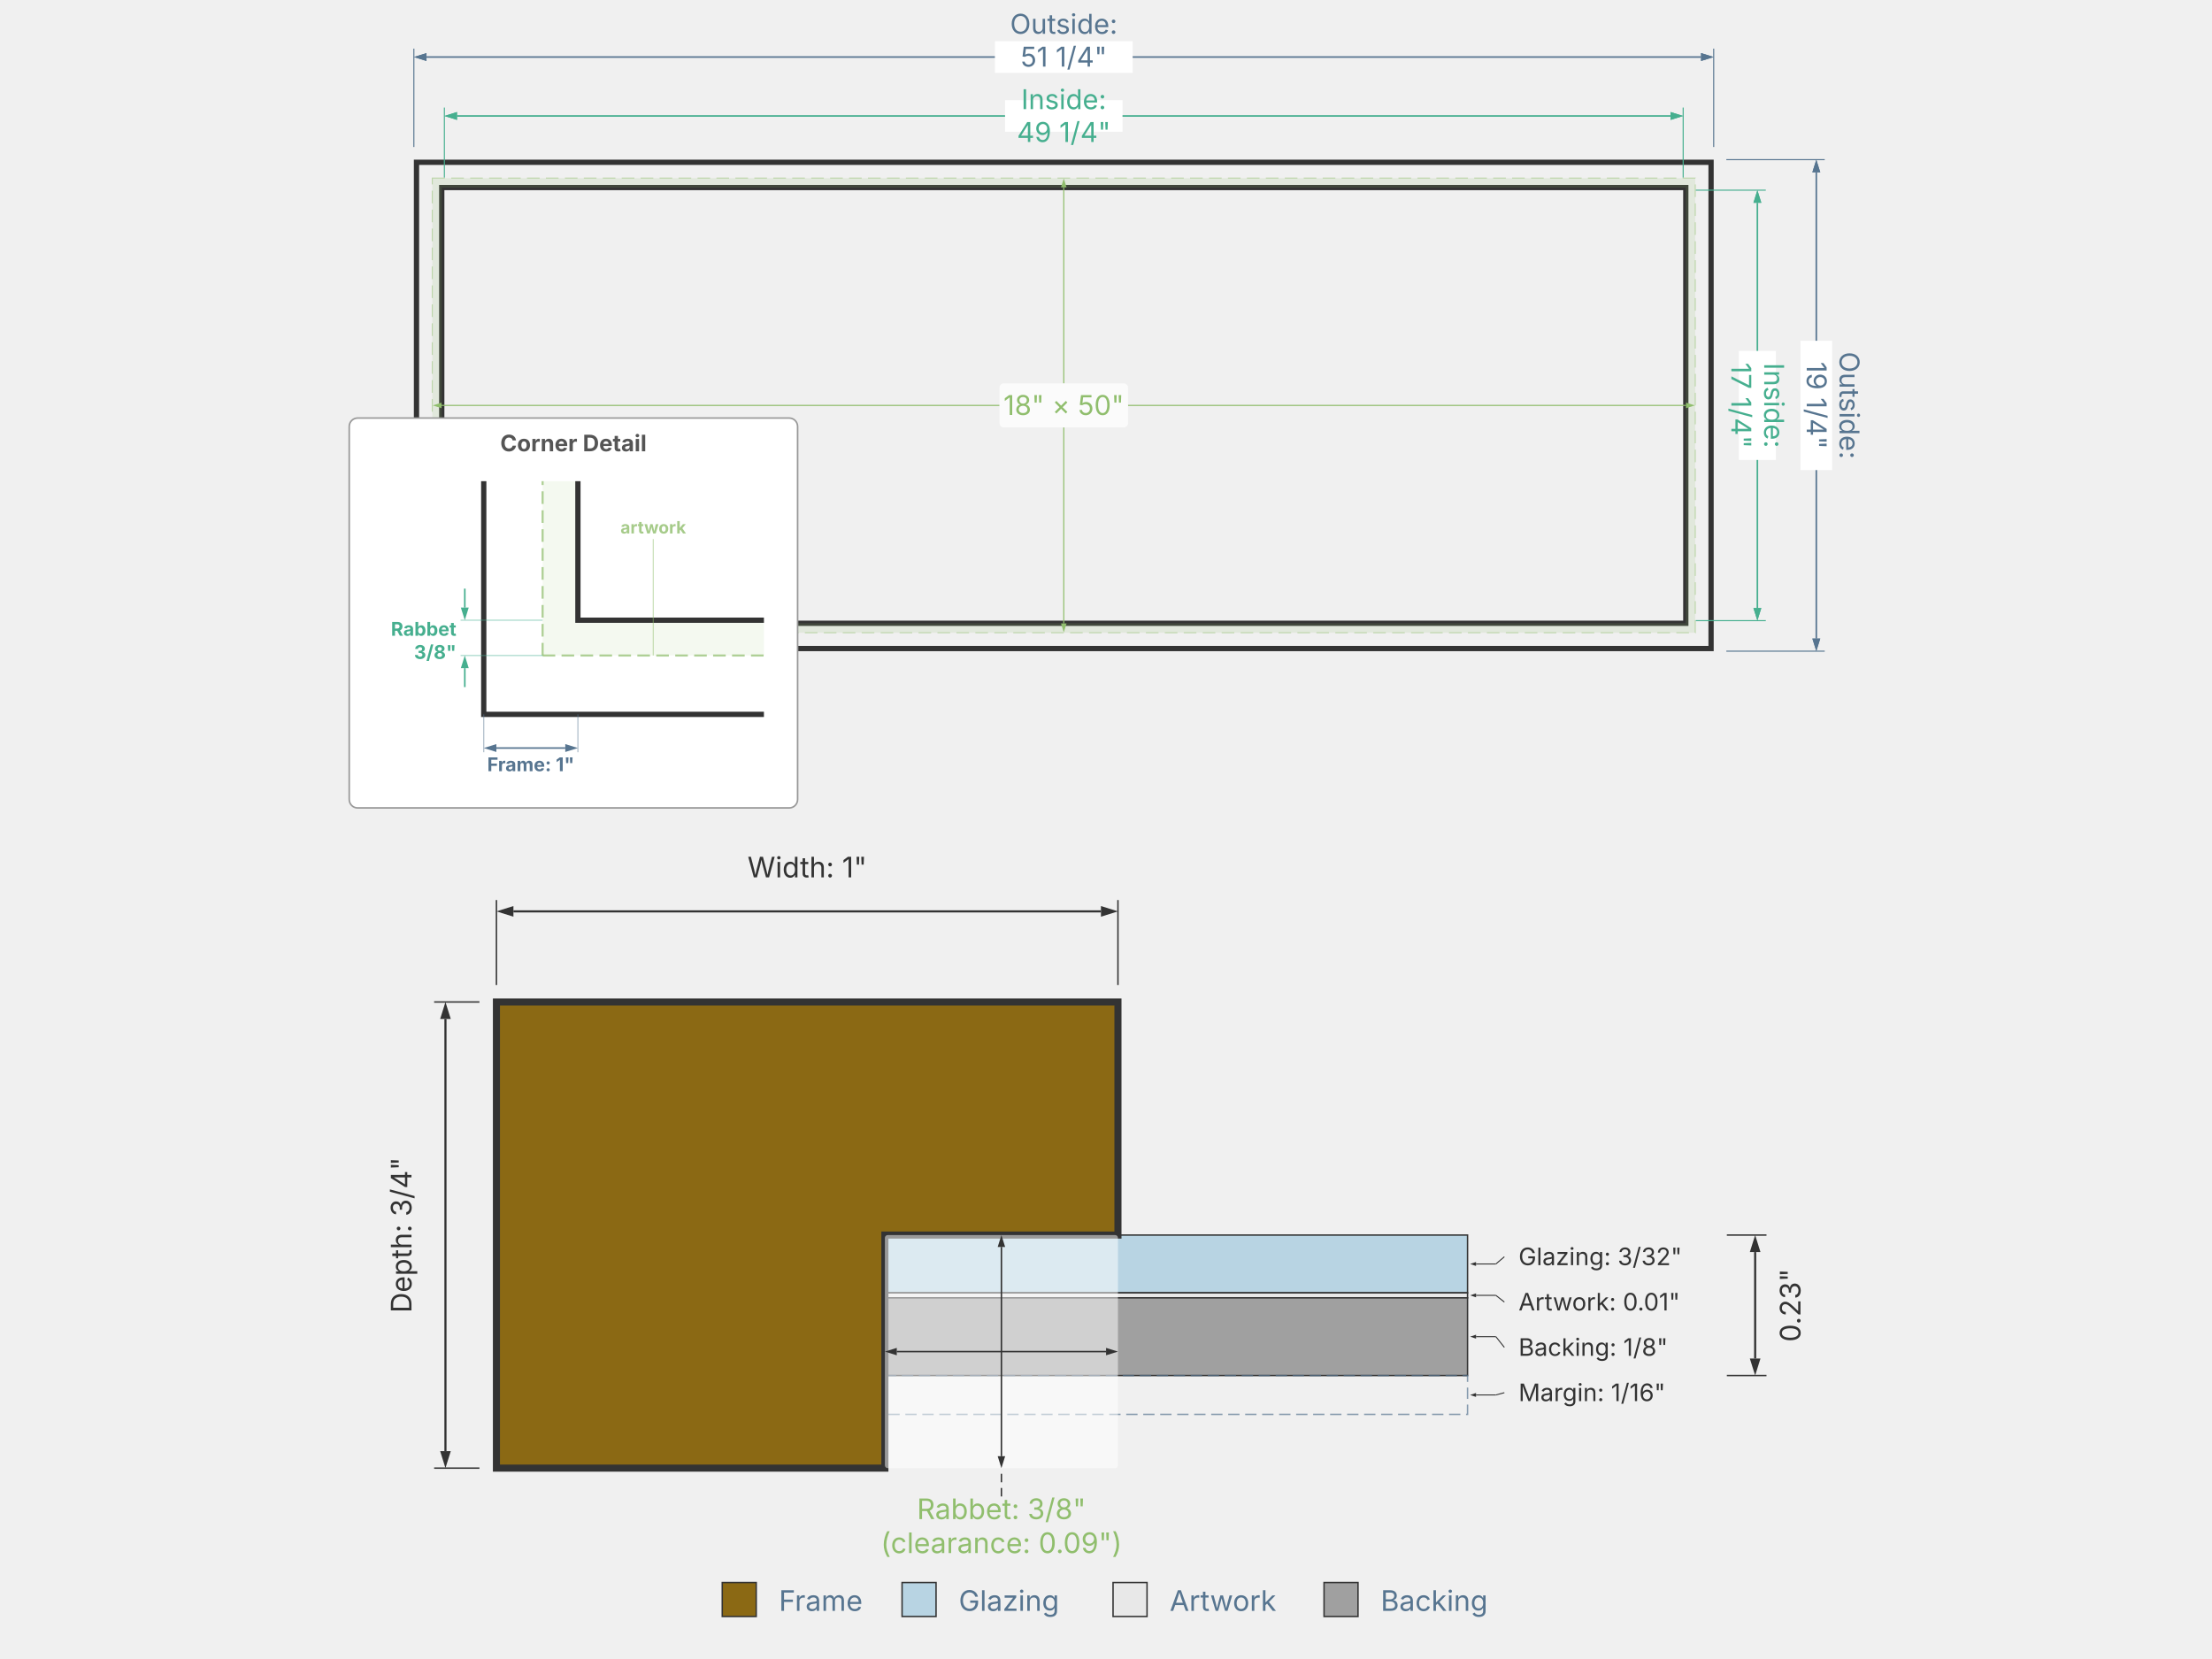
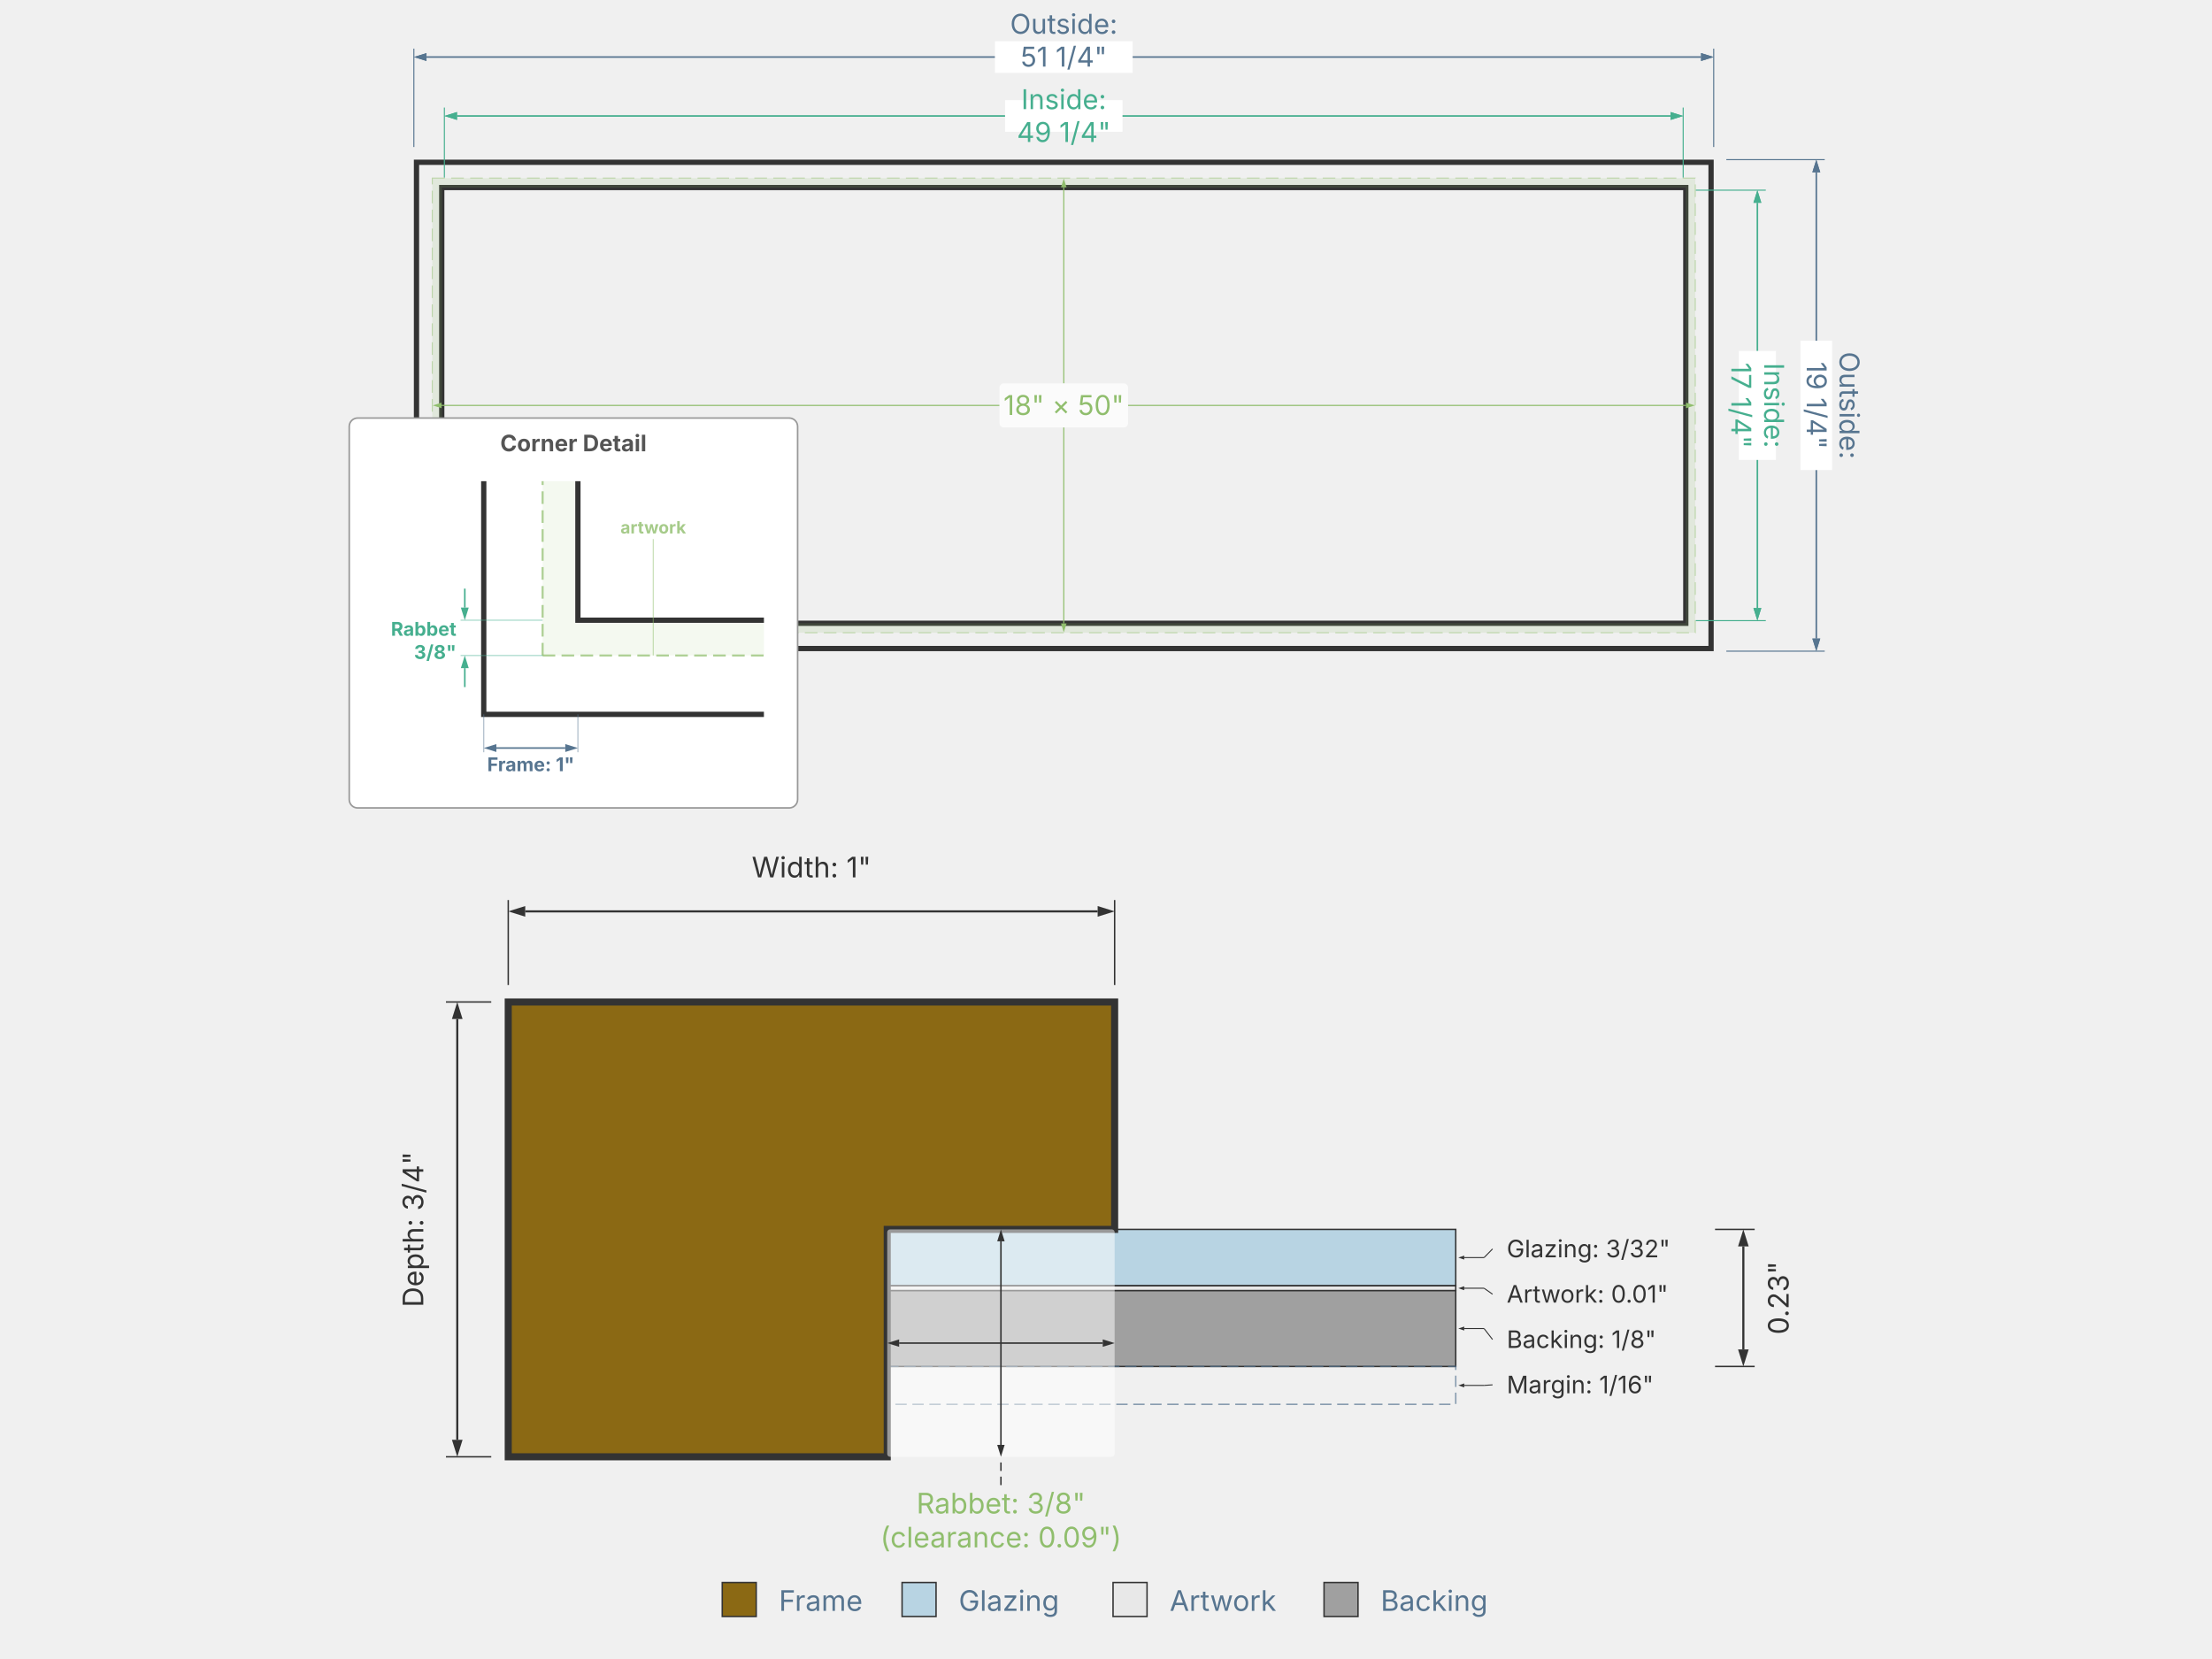
<svg xmlns="http://www.w3.org/2000/svg" viewBox="0 0 800.00 600.00">
  <g id="plan-view" transform="translate(80.21, 4.64) scale(0.7613)">
    <g id="geometry">
      <rect x="92.50" y="71.00" width="615.00" height="231.00" stroke="#333333" stroke-width="2.5" fill="none" />
      <rect x="104.50" y="83.00" width="591.00" height="207.00" stroke="#333333" stroke-width="2.5" fill="none" />
    </g>
    <g id="rabbet-overlap">
      <path d="M100.00,78.50 h600.00 v216.00 h-600.00 Z M104.50,83.00 v207.00 h591.00 v-207.00 Z" fill="#90be6d" fill-opacity="0.15" fill-rule="evenodd" stroke="none" />
    </g>
    <g id="content-boundary">
      <rect x="100.00" y="78.50" width="600.00" height="216.00" stroke="#90be6d" stroke-width="0.5" stroke-dasharray="6,3" fill="none" opacity="0.5" />
    </g>
    <g id="dimensions">
      <g class="dimension">
        <line x1="105.75" y1="78.25" x2="105.75" y2="45.00" stroke="#46af8f" stroke-width="0.5" />
        <line x1="694.25" y1="78.25" x2="694.25" y2="45.00" stroke="#46af8f" stroke-width="0.5" />
        <polygon points="105.75,49.00 111.75,50.88 111.75,47.12" fill="#46af8f" data-arrow="true" />
        <line x1="111.75" y1="49.00" x2="688.25" y2="49.00" stroke="#46af8f" stroke-width="0.75" />
        <polygon points="694.25,49.00 688.25,47.12 688.25,50.88" fill="#46af8f" data-arrow="true" />
        <rect x="372.10" y="41.50" width="55.80" height="15.00" fill="#FFFFFF" stroke="none" />
        <polygon points="105.75,49.00 111.75,50.88 111.75,47.12" fill="#46af8f" data-arrow="true" />
        <polygon points="694.25,49.00 688.25,47.12 688.25,50.88" fill="#46af8f" data-arrow="true" />
      </g>
      <g class="dimension">
        <line x1="91.25" y1="63.75" x2="91.25" y2="17.00" stroke="#577590" stroke-width="0.5" />
        <line x1="708.75" y1="63.75" x2="708.75" y2="17.00" stroke="#577590" stroke-width="0.5" />
        <polygon points="91.25,21.00 97.25,22.88 97.25,19.12" fill="#577590" data-arrow="true" />
        <line x1="97.25" y1="21.00" x2="702.75" y2="21.00" stroke="#577590" stroke-width="0.75" />
        <polygon points="708.75,21.00 702.75,19.12 702.75,22.88" fill="#577590" data-arrow="true" />
        <rect x="367.28" y="13.50" width="65.44" height="15.00" fill="#FFFFFF" stroke="none" />
        <polygon points="91.25,21.00 97.25,22.88 97.25,19.12" fill="#577590" data-arrow="true" />
        <polygon points="708.75,21.00 702.75,19.12 702.75,22.88" fill="#577590" data-arrow="true" />
      </g>
      <g class="dimension">
        <line x1="700.25" y1="84.25" x2="733.50" y2="84.25" stroke="#46af8f" stroke-width="0.5" />
        <line x1="700.25" y1="288.75" x2="733.50" y2="288.75" stroke="#46af8f" stroke-width="0.5" />
        <polygon points="729.50,84.25 727.62,90.25 731.38,90.25" fill="#46af8f" data-arrow="true" />
        <line x1="729.50" y1="90.25" x2="729.50" y2="282.75" stroke="#46af8f" stroke-width="0.75" />
        <polygon points="729.50,288.75 731.38,282.75 727.62,282.75" fill="#46af8f" data-arrow="true" />
        <rect x="720.70" y="160.60" width="17.60" height="51.80" fill="#FFFFFF" stroke="none" />
        <polygon points="729.50,84.25 727.62,90.25 731.38,90.25" fill="#46af8f" data-arrow="true" />
        <polygon points="729.50,288.75 731.38,282.75 727.62,282.75" fill="#46af8f" data-arrow="true" />
      </g>
      <g class="dimension">
        <line x1="714.75" y1="69.75" x2="761.50" y2="69.75" stroke="#577590" stroke-width="0.5" />
        <line x1="714.75" y1="303.25" x2="761.50" y2="303.25" stroke="#577590" stroke-width="0.5" />
        <polygon points="757.50,69.75 755.62,75.75 759.38,75.75" fill="#577590" data-arrow="true" />
        <line x1="757.50" y1="75.75" x2="757.50" y2="297.25" stroke="#577590" stroke-width="0.75" />
        <polygon points="757.50,303.25 759.38,297.25 755.62,297.25" fill="#577590" data-arrow="true" />
        <rect x="750.00" y="155.78" width="15.00" height="61.44" fill="#FFFFFF" stroke="none" />
        <polygon points="757.50,69.75 755.62,75.75 759.38,75.75" fill="#577590" data-arrow="true" />
        <polygon points="757.50,303.25 759.38,297.25 755.62,297.25" fill="#577590" data-arrow="true" />
      </g>
      <text transform="translate(400.00, 45.75)" fill="#46af8f" font-family="Inter, system-ui, -apple-system, sans-serif" font-size="13px" text-anchor="middle">Inside:</text>
      <text transform="translate(400.00, 61.35)" fill="#46af8f" font-family="Inter, system-ui, -apple-system, sans-serif" font-size="13px" text-anchor="middle">49 1/4"</text>
      <text transform="translate(400.00, 9.95)" fill="#577590" font-family="Inter, system-ui, -apple-system, sans-serif" font-size="13px" text-anchor="middle">Outside:</text>
      <text transform="translate(400.00, 25.55)" fill="#577590" font-family="Inter, system-ui, -apple-system, sans-serif" font-size="13px" text-anchor="middle">51 1/4"</text>
      <text transform="rotate(90 737.30 186.50)" x="737.30" y="191.05" fill="#46af8f" font-family="Inter, system-ui, -apple-system, sans-serif" font-size="13px" text-anchor="middle">Inside:</text>
      <text transform="rotate(90 721.70 186.50)" x="721.70" y="191.05" fill="#46af8f" font-family="Inter, system-ui, -apple-system, sans-serif" font-size="13px" text-anchor="middle">17 1/4"</text>
      <text transform="rotate(90 773.10 186.50)" x="773.10" y="191.05" fill="#577590" font-family="Inter, system-ui, -apple-system, sans-serif" font-size="13px" text-anchor="middle">Outside:</text>
      <text transform="rotate(90 757.50 186.50)" x="757.50" y="191.05" fill="#577590" font-family="Inter, system-ui, -apple-system, sans-serif" font-size="13px" text-anchor="middle">19 1/4"</text>
    </g>
    <g id="artwork-indicator">
      <polygon points="100.20,186.50 104.40,187.81 104.40,185.19" fill="#90be6d" data-arrow="true" />
      <line x1="104.40" y1="186.50" x2="369.48" y2="186.50" stroke="#90be6d" stroke-width="0.525" />
      <line x1="430.52" y1="186.50" x2="695.60" y2="186.50" stroke="#90be6d" stroke-width="0.525" />
      <polygon points="699.80,186.50 695.60,185.19 695.60,187.81" fill="#90be6d" data-arrow="true" />
      <polygon points="400.00,78.70 398.69,82.90 401.31,82.90" fill="#90be6d" data-arrow="true" />
      <line x1="400.00" y1="82.90" x2="400.00" y2="176.05" stroke="#90be6d" stroke-width="0.525" />
      <line x1="400.00" y1="196.95" x2="400.00" y2="290.10" stroke="#90be6d" stroke-width="0.525" />
      <polygon points="400.00,294.30 401.31,290.10 398.69,290.10" fill="#90be6d" data-arrow="true" />
      <rect x="369.48" y="176.05" width="61.04" height="20.90" fill="#FFFFFF" fill-opacity="0.75" stroke="none" rx="2" />
      <text transform="translate(400.00, 191.05)" fill="#90be6d" font-family="Inter, system-ui, -apple-system, sans-serif" font-size="13.00px" text-anchor="middle">18" × 50"</text>
    </g>
    <g id="corner-detail">
      <defs>
        <clipPath id="corner-detail-clip">
          <rect x="64.55" y="216.50" width="205.00" height="157.22" />
        </clipPath>
      </defs>
      <rect x="60.55" y="192.50" width="213.00" height="185.22" fill="#FFFFFF" stroke="#999" stroke-width="0.75" rx="4" />
      <text transform="translate(167.05, 208.30)" fill="#555" font-family="Inter, system-ui, -apple-system, sans-serif" font-size="10.8" font-weight="bold" text-anchor="middle">Corner Detail</text>
      <g clip-path="url(#corner-detail-clip)">
        <path d="M152.41,222.50 V305.31 H257.55 V288.54 H169.18 V222.50 H152.41 Z" fill="#90be6d" fill-opacity="0.10" stroke="none" />
        <line x1="152.41" y1="305.31" x2="257.55" y2="305.31" stroke="#90be6d" stroke-width="1" stroke-dasharray="6,3" opacity="0.7" />
        <line x1="152.41" y1="305.31" x2="152.41" y2="222.50" stroke="#90be6d" stroke-width="1" stroke-dasharray="6,3" opacity="0.7" />
        <polyline points="124.45,222.50 124.45,333.27 257.55,333.27" fill="none" stroke="#333333" stroke-width="2.5" stroke-linejoin="miter" />
        <polyline points="169.18,222.50 169.18,288.54 257.55,288.54" fill="none" stroke="#333333" stroke-width="2.5" stroke-linejoin="miter" />
      </g>
      <defs>
        <clipPath id="corner-detail-annot-clip">
          <rect x="62.55" y="194.50" width="209.00" height="181.22" />
        </clipPath>
      </defs>
      <g clip-path="url(#corner-detail-annot-clip)">
        <line x1="124.45" y1="333.27" x2="124.45" y2="351.27" stroke="#577590" stroke-width="0.5" opacity="0.5" />
        <line x1="169.18" y1="333.27" x2="169.18" y2="351.27" stroke="#577590" stroke-width="0.5" opacity="0.5" />
        <polygon points="124.45,349.27 130.45,351.14 130.45,347.39" fill="#577590" data-arrow="true" />
        <line x1="130.45" y1="349.27" x2="163.18" y2="349.27" stroke="#577590" stroke-width="0.75" />
        <polygon points="169.18,349.27 163.18,347.39 163.18,351.14" fill="#577590" data-arrow="true" />
        <text transform="translate(146.81, 360.27)" font-family="Inter, system-ui, -apple-system, sans-serif" font-size="9.0px" fill="#577590" font-weight="bold" text-anchor="middle">Frame: 1"</text>
        <line x1="152.41" y1="288.54" x2="113.45" y2="288.54" stroke="#46af8f" stroke-width="0.5" opacity="0.5" />
        <line x1="152.41" y1="305.31" x2="113.45" y2="305.31" stroke="#46af8f" stroke-width="0.5" opacity="0.5" />
        <line x1="115.45" y1="273.54" x2="115.45" y2="282.54" stroke="#46af8f" stroke-width="0.75" />
        <polygon points="115.45,288.54 117.32,282.54 113.57,282.54" fill="#46af8f" data-arrow="true" />
        <line x1="115.45" y1="320.31" x2="115.45" y2="311.31" stroke="#46af8f" stroke-width="0.75" />
        <polygon points="115.45,305.31 113.57,311.31 117.32,311.31" fill="#46af8f" data-arrow="true" />
        <text transform="translate(111.45, 295.92)" font-family="Inter, system-ui, -apple-system, sans-serif" font-size="9.0px" fill="#46af8f" text-anchor="end" font-weight="bold">Rabbet</text>
        <text transform="translate(111.45, 306.92)" font-family="Inter, system-ui, -apple-system, sans-serif" font-size="9.0px" fill="#46af8f" text-anchor="end" font-weight="bold">3/8"</text>
        <line x1="204.98" y1="305.31" x2="204.98" y2="248.56" stroke="#90be6d" stroke-width="0.5" opacity="0.5" />
        <rect x="186.33" y="240.27" width="37.29" height="9.72" fill="#FFFFFF" stroke="none" rx="1" />
        <text transform="translate(204.98, 247.34)" fill="#90be6d" font-family="Inter, system-ui, -apple-system, sans-serif" font-size="8.1" text-anchor="middle" font-weight="bold" opacity="0.8">artwork</text>
      </g>
    </g>
  </g>
  <g id="section-view" transform="translate(-9.69, 310.15) scale(1.0242)">
    <g id="section-content" transform="translate(2.50, 0)">
      <g id="section-geometry">
-         <rect x="319.43" y="133.30" width="205.75" height="20.41" stroke="#333333" stroke-width="0.5" fill="#B8D4E3" />
-         <rect x="319.43" y="153.71" width="205.75" height="1.76" stroke="#333333" stroke-width="0.5" fill="#E8E8E8" />
-         <rect x="319.43" y="155.47" width="205.75" height="27.43" stroke="#333333" stroke-width="0.5" fill="#A0A0A0" />
-         <rect x="319.43" y="182.90" width="205.75" height="13.72" stroke="#577590" stroke-width="0.5" stroke-dasharray="4,2" fill="none" opacity="0.7" />
-         <polygon points="182.26,51.00 401.73,51.00 401.73,133.30 319.43,133.30 319.43,215.60 182.26,215.60" stroke="#333333" stroke-width="2.5" fill="#8B6914" />
+         <rect x="320.26" y="131.30" width="200.75" height="19.91" stroke="#333333" stroke-width="0.5" fill="#B8D4E3" />
+         <rect x="320.26" y="151.21" width="200.75" height="1.71" stroke="#333333" stroke-width="0.5" fill="#E8E8E8" />
+         <rect x="320.26" y="152.93" width="200.75" height="26.77" stroke="#333333" stroke-width="0.5" fill="#A0A0A0" />
+         <rect x="320.26" y="179.69" width="200.75" height="13.38" stroke="#577590" stroke-width="0.5" stroke-dasharray="4,2" fill="none" opacity="0.7" />
+         <polygon points="186.43,51.00 400.56,51.00 400.56,131.30 320.26,131.30 320.26,211.60 186.43,211.60" stroke="#333333" stroke-width="2.5" fill="#8B6914" />
      </g>
      <g id="section-dimensions">
-         <line x1="176.26" y1="51.00" x2="160.26" y2="51.00" stroke="#333333" stroke-width="0.5" />
-         <line x1="176.26" y1="215.60" x2="160.26" y2="215.60" stroke="#333333" stroke-width="0.5" />
-         <polygon points="164.26,51.00 162.39,57.00 166.14,57.00" fill="#333333" data-arrow="true" />
-         <line x1="164.26" y1="57.00" x2="164.26" y2="209.60" stroke="#333333" stroke-width="0.75" />
-         <polygon points="164.26,215.60 166.14,209.60 162.39,209.60" fill="#333333" data-arrow="true" />
-         <text x="152.26" y="133.30" fill="#333333" font-family="Inter, system-ui, -apple-system, sans-serif" font-size="10px" text-anchor="middle" transform="rotate(-90 152.26 133.30)">Depth: 3/4"</text>
-         <line x1="182.26" y1="45.00" x2="182.26" y2="15.00" stroke="#333333" stroke-width="0.5" />
-         <line x1="401.73" y1="45.00" x2="401.73" y2="15.00" stroke="#333333" stroke-width="0.5" />
-         <polygon points="182.26,19.00 188.26,20.88 188.26,17.12" fill="#333333" data-arrow="true" />
-         <line x1="188.26" y1="19.00" x2="395.73" y2="19.00" stroke="#333333" stroke-width="0.75" />
-         <polygon points="401.73,19.00 395.73,17.12 395.73,20.88" fill="#333333" data-arrow="true" />
-         <text transform="translate(291.99, 7.00)" fill="#333333" font-family="Inter, system-ui, -apple-system, sans-serif" font-size="10px" text-anchor="middle">Width: 1"</text>
-         <rect x="319.43" y="133.30" width="82.30" height="82.30" fill="#FFFFFF" fill-opacity="0.5" stroke="none" rx="1" />
-         <polygon points="319.43,174.45 323.63,175.76 323.63,173.14" fill="#333333" data-arrow="true" />
-         <line x1="323.63" y1="174.45" x2="397.53" y2="174.45" stroke="#333333" stroke-width="0.525" />
-         <polygon points="401.73,174.45 397.53,173.14 397.53,175.76" fill="#333333" data-arrow="true" />
-         <polygon points="360.58,133.30 359.27,137.50 361.89,137.50" fill="#333333" data-arrow="true" />
-         <line x1="360.58" y1="137.50" x2="360.58" y2="211.40" stroke="#333333" stroke-width="0.525" />
-         <polygon points="360.58,215.60 361.89,211.40 359.27,211.40" fill="#333333" data-arrow="true" />
-         <polygon points="526.08,143.51 528.18,144.21 528.18,142.81" fill="#333333" data-arrow="true" />
-         <line x1="528.18" y1="143.51" x2="535.18" y2="143.51" stroke="#333333" stroke-width="0.35" />
-         <line x1="535.18" y1="143.51" x2="538.18" y2="140.96" stroke="#333333" stroke-width="0.35" />
-         <text transform="translate(543.18, 143.93)" fill="#333333" font-family="Inter, system-ui, -apple-system, sans-serif" font-size="8.5px">Glazing: 3/32"</text>
-         <polygon points="526.08,154.59 528.18,155.29 528.18,153.89" fill="#333333" data-arrow="true" />
-         <line x1="528.18" y1="154.59" x2="535.18" y2="154.59" stroke="#333333" stroke-width="0.35" />
-         <line x1="535.18" y1="154.59" x2="538.18" y2="156.96" stroke="#333333" stroke-width="0.35" />
-         <text transform="translate(543.18, 159.93)" fill="#333333" font-family="Inter, system-ui, -apple-system, sans-serif" font-size="8.5px">Artwork: 0.01"</text>
-         <polygon points="526.08,169.18 528.18,169.88 528.18,168.48" fill="#333333" data-arrow="true" />
-         <line x1="528.18" y1="169.18" x2="535.18" y2="169.18" stroke="#333333" stroke-width="0.35" />
-         <line x1="535.18" y1="169.18" x2="538.18" y2="172.96" stroke="#333333" stroke-width="0.35" />
-         <text transform="translate(543.18, 175.93)" fill="#333333" font-family="Inter, system-ui, -apple-system, sans-serif" font-size="8.5px">Backing: 1/8"</text>
-         <polygon points="526.08,189.76 528.18,190.46 528.18,189.06" fill="#333333" data-arrow="true" />
-         <line x1="528.18" y1="189.76" x2="535.18" y2="189.76" stroke="#333333" stroke-width="0.35" />
-         <line x1="535.18" y1="189.76" x2="538.18" y2="188.96" stroke="#333333" stroke-width="0.35" />
-         <text transform="translate(543.18, 191.93)" fill="#333333" font-family="Inter, system-ui, -apple-system, sans-serif" font-size="8.5px">Margin: 1/16"</text>
-         <line x1="616.74" y1="133.30" x2="630.74" y2="133.30" stroke="#333333" stroke-width="0.5" />
-         <line x1="616.74" y1="182.90" x2="630.74" y2="182.90" stroke="#333333" stroke-width="0.5" />
-         <polygon points="626.74,133.30 624.86,139.30 628.61,139.30" fill="#333333" data-arrow="true" />
-         <line x1="626.74" y1="139.30" x2="626.74" y2="176.90" stroke="#333333" stroke-width="0.75" />
-         <polygon points="626.74,182.90 628.61,176.90 624.86,176.90" fill="#333333" data-arrow="true" />
-         <text x="642.74" y="158.10" fill="#333333" font-family="Inter, system-ui, -apple-system, sans-serif" font-size="10px" text-anchor="middle" transform="rotate(-90 642.74 158.10)">0.23"</text>
-         <line x1="360.58" y1="217.60" x2="360.58" y2="227.60" stroke="#333333" stroke-width="0.5" stroke-dasharray="3,2" />
-         <text transform="translate(360.58, 233.60)" fill="#90be6d" font-family="Inter, system-ui, -apple-system, sans-serif" font-size="10px" text-anchor="middle">Rabbet: 3/8"</text>
-         <text transform="translate(360.58, 245.60)" fill="#90be6d" font-family="Inter, system-ui, -apple-system, sans-serif" font-size="10px" text-anchor="middle">(clearance: 0.09")</text>
+         <line x1="180.43" y1="51.00" x2="164.43" y2="51.00" stroke="#333333" stroke-width="0.5" />
+         <line x1="180.43" y1="211.60" x2="164.43" y2="211.60" stroke="#333333" stroke-width="0.5" />
+         <polygon points="168.43,51.00 166.55,57.00 170.30,57.00" fill="#333333" data-arrow="true" />
+         <line x1="168.43" y1="57.00" x2="168.43" y2="205.60" stroke="#333333" stroke-width="0.75" />
+         <polygon points="168.43,211.60 170.30,205.60 166.55,205.60" fill="#333333" data-arrow="true" />
+         <text x="156.43" y="131.30" fill="#333333" font-family="Inter, system-ui, -apple-system, sans-serif" font-size="10px" text-anchor="middle" transform="rotate(-90 156.43 131.30)">Depth: 3/4"</text>
+         <line x1="186.43" y1="45.00" x2="186.43" y2="15.00" stroke="#333333" stroke-width="0.5" />
+         <line x1="400.56" y1="45.00" x2="400.56" y2="15.00" stroke="#333333" stroke-width="0.5" />
+         <polygon points="186.43,19.00 192.43,20.88 192.43,17.12" fill="#333333" data-arrow="true" />
+         <line x1="192.43" y1="19.00" x2="394.56" y2="19.00" stroke="#333333" stroke-width="0.75" />
+         <polygon points="400.56,19.00 394.56,17.12 394.56,20.88" fill="#333333" data-arrow="true" />
+         <text transform="translate(293.49, 7.00)" fill="#333333" font-family="Inter, system-ui, -apple-system, sans-serif" font-size="10px" text-anchor="middle">Width: 1"</text>
+         <rect x="320.26" y="131.30" width="80.30" height="80.30" fill="#FFFFFF" fill-opacity="0.5" stroke="none" rx="1" />
+         <polygon points="320.26,171.45 324.46,172.76 324.46,170.14" fill="#333333" data-arrow="true" />
+         <line x1="324.46" y1="171.45" x2="396.36" y2="171.45" stroke="#333333" stroke-width="0.525" />
+         <polygon points="400.56,171.45 396.36,170.14 396.36,172.76" fill="#333333" data-arrow="true" />
+         <polygon points="360.41,131.30 359.10,135.50 361.72,135.50" fill="#333333" data-arrow="true" />
+         <line x1="360.41" y1="135.50" x2="360.41" y2="207.40" stroke="#333333" stroke-width="0.525" />
+         <polygon points="360.41,211.60 361.72,207.40 359.10,207.40" fill="#333333" data-arrow="true" />
+         <polygon points="521.91,141.26 524.01,141.96 524.01,140.56" fill="#333333" data-arrow="true" />
+         <line x1="524.01" y1="141.26" x2="531.01" y2="141.26" stroke="#333333" stroke-width="0.35" />
+         <line x1="531.01" y1="141.26" x2="534.01" y2="138.19" stroke="#333333" stroke-width="0.35" />
+         <text transform="translate(539.01, 141.16)" fill="#333333" font-family="Inter, system-ui, -apple-system, sans-serif" font-size="8.5px">Glazing: 3/32"</text>
+         <polygon points="521.91,152.07 524.01,152.77 524.01,151.37" fill="#333333" data-arrow="true" />
+         <line x1="524.01" y1="152.07" x2="531.01" y2="152.07" stroke="#333333" stroke-width="0.35" />
+         <line x1="531.01" y1="152.07" x2="534.01" y2="154.19" stroke="#333333" stroke-width="0.35" />
+         <text transform="translate(539.01, 157.16)" fill="#333333" font-family="Inter, system-ui, -apple-system, sans-serif" font-size="8.5px">Artwork: 0.01"</text>
+         <polygon points="521.91,166.31 524.01,167.01 524.01,165.61" fill="#333333" data-arrow="true" />
+         <line x1="524.01" y1="166.31" x2="531.01" y2="166.31" stroke="#333333" stroke-width="0.35" />
+         <line x1="531.01" y1="166.31" x2="534.01" y2="170.19" stroke="#333333" stroke-width="0.35" />
+         <text transform="translate(539.01, 173.16)" fill="#333333" font-family="Inter, system-ui, -apple-system, sans-serif" font-size="8.5px">Backing: 1/8"</text>
+         <polygon points="521.91,186.39 524.01,187.09 524.01,185.69" fill="#333333" data-arrow="true" />
+         <line x1="524.01" y1="186.39" x2="531.01" y2="186.39" stroke="#333333" stroke-width="0.35" />
+         <line x1="531.01" y1="186.39" x2="534.01" y2="186.19" stroke="#333333" stroke-width="0.35" />
+         <text transform="translate(539.01, 189.16)" fill="#333333" font-family="Inter, system-ui, -apple-system, sans-serif" font-size="8.5px">Margin: 1/16"</text>
+         <line x1="612.57" y1="131.30" x2="626.57" y2="131.30" stroke="#333333" stroke-width="0.5" />
+         <line x1="612.57" y1="179.69" x2="626.57" y2="179.69" stroke="#333333" stroke-width="0.5" />
+         <polygon points="622.57,131.30 620.70,137.30 624.45,137.30" fill="#333333" data-arrow="true" />
+         <line x1="622.57" y1="137.30" x2="622.57" y2="173.69" stroke="#333333" stroke-width="0.75" />
+         <polygon points="622.57,179.69 624.45,173.69 620.70,173.69" fill="#333333" data-arrow="true" />
+         <text x="638.57" y="155.50" fill="#333333" font-family="Inter, system-ui, -apple-system, sans-serif" font-size="10px" text-anchor="middle" transform="rotate(-90 638.57 155.50)">0.23"</text>
+         <line x1="360.41" y1="213.60" x2="360.41" y2="221.60" stroke="#333333" stroke-width="0.5" stroke-dasharray="3,2" />
+         <text transform="translate(360.41, 231.60)" fill="#90be6d" font-family="Inter, system-ui, -apple-system, sans-serif" font-size="10px" text-anchor="middle">Rabbet: 3/8"</text>
+         <text transform="translate(360.41, 243.60)" fill="#90be6d" font-family="Inter, system-ui, -apple-system, sans-serif" font-size="10px" text-anchor="middle">(clearance: 0.09")</text>
      </g>
    </g>
    <g id="legend">
      <rect x="264.50" y="256.00" width="12" height="12" fill="#8B6914" stroke="#333333" stroke-width="0.5" />
      <text transform="translate(284.50, 266.00)" fill="#577590" font-family="Inter, system-ui, -apple-system, sans-serif" font-size="10px">Frame</text>
      <rect x="328.00" y="256.00" width="12" height="12" fill="#B8D4E3" stroke="#333333" stroke-width="0.5" />
      <text transform="translate(348.00, 266.00)" fill="#577590" font-family="Inter, system-ui, -apple-system, sans-serif" font-size="10px">Glazing</text>
      <rect x="402.50" y="256.00" width="12" height="12" fill="#E8E8E8" stroke="#333333" stroke-width="0.5" />
      <text transform="translate(422.50, 266.00)" fill="#577590" font-family="Inter, system-ui, -apple-system, sans-serif" font-size="10px">Artwork</text>
      <rect x="477.00" y="256.00" width="12" height="12" fill="#A0A0A0" stroke="#333333" stroke-width="0.5" />
      <text transform="translate(497.00, 266.00)" fill="#577590" font-family="Inter, system-ui, -apple-system, sans-serif" font-size="10px">Backing</text>
    </g>
  </g>
</svg>
